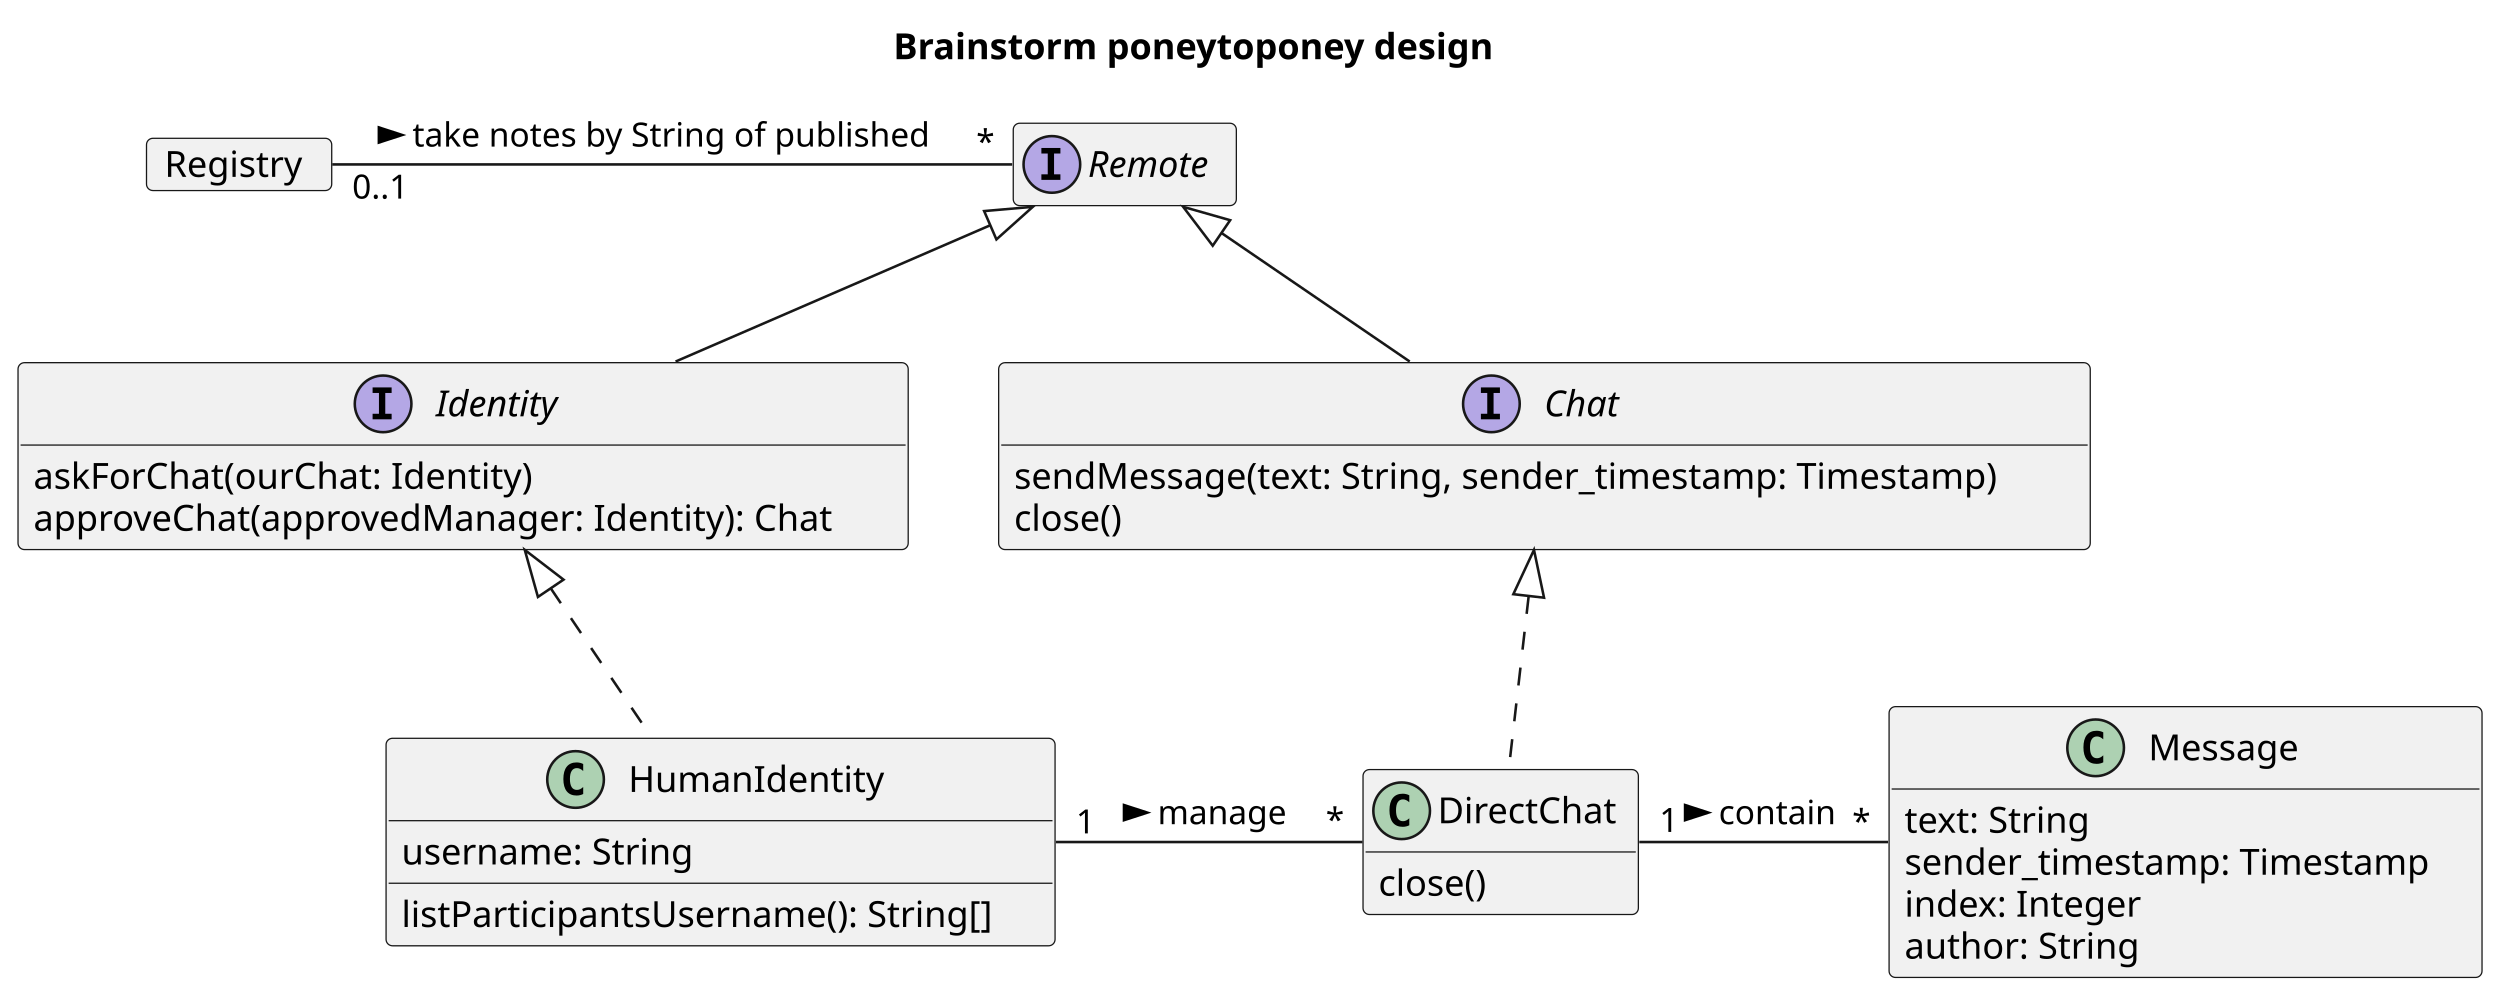
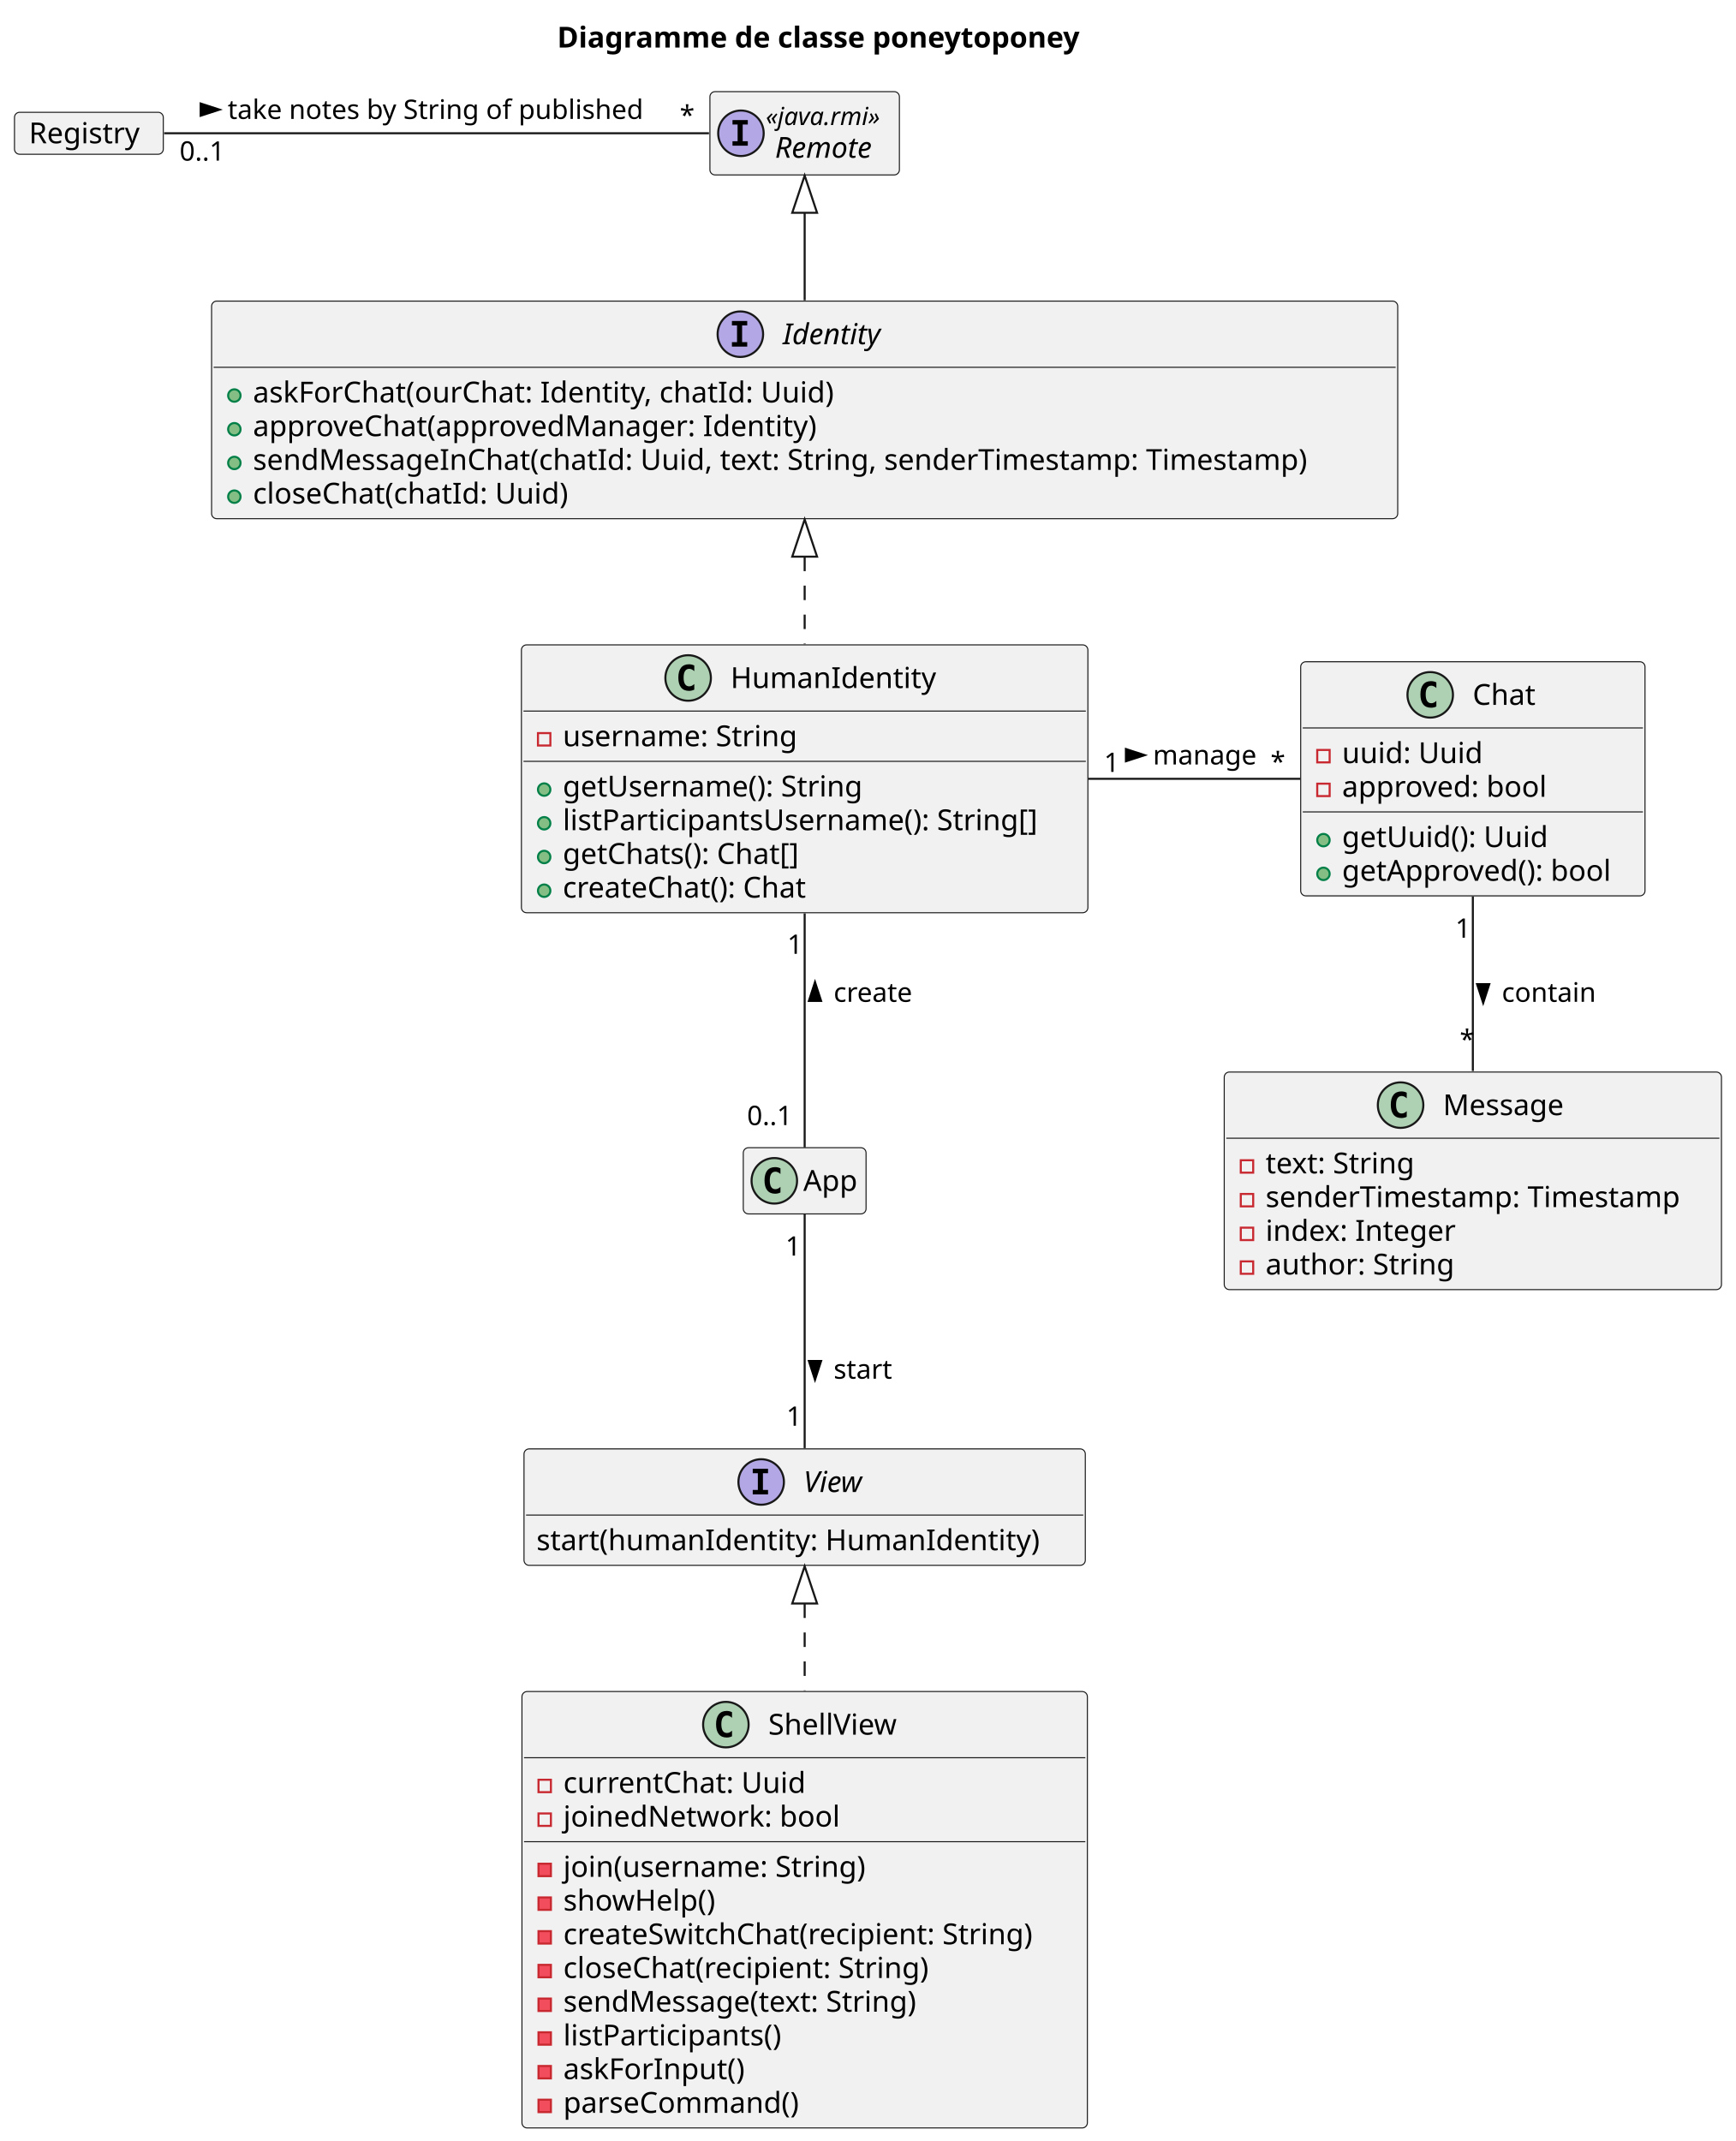
- <svg xmlns="http://www.w3.org/2000/svg" contentStyleType="text/css" data-diagram-type="CLASS" height="386px" preserveAspectRatio="none" style="width:971px;height:386px;background:#FFFFFF;" version="1.1" viewBox="0 0 971 386" width="971px" zoomAndPan="magnify">
+ <svg xmlns="http://www.w3.org/2000/svg" contentStyleType="text/css" data-diagram-type="CLASS" height="1035px" preserveAspectRatio="none" style="width:839px;height:1035px;background:#FFFFFF;" version="1.1" viewBox="0 0 839 1035" width="839px" zoomAndPan="magnify">
  <defs />
  <g>
-     <g class="title" data-source-line="2">
-       <text fill="#000000" font-family="sans-serif" font-size="14" font-weight="bold" lengthAdjust="spacing" textLength="263.074" x="346.972" y="22.995">Brainstorm poneytoponey design</text>
-     </g>
-     <g class="entity" data-qualified-name="Chat" data-source-line="6" id="ent0002">
-       <rect fill="#F1F1F1" height="72.594" rx="2.5" ry="2.5" style="stroke:#181818;stroke-width:0.5;" width="423.975" x="387.88" y="140.863" />
-       <ellipse cx="579.259" cy="156.863" fill="#B4A7E5" rx="11" ry="11" style="stroke:#181818;stroke-width:1;" />
-       <path d="M575.181,152.628 L575.181,150.472 L582.571,150.472 L582.571,152.628 L580.103,152.628 L580.103,160.707 L582.571,160.707 L582.571,162.863 L575.181,162.863 L575.181,160.707 L577.649,160.707 L577.649,152.628 L575.181,152.628 Z " fill="#000000" />
-       <text fill="#000000" font-family="sans-serif" font-size="14" font-style="italic" lengthAdjust="spacing" textLength="32.717" x="599.759" y="161.709">Chat</text>
-       <line style="stroke:#181818;stroke-width:0.5;" x1="388.88" x2="810.855" y1="172.863" y2="172.863" />
-       <text fill="#000000" font-family="sans-serif" font-size="14" lengthAdjust="spacing" textLength="411.975" x="393.88" y="189.858">sendMessage(text: String, sender_timestamp: Timestamp)</text>
-       <text fill="#000000" font-family="sans-serif" font-size="14" lengthAdjust="spacing" textLength="46.983" x="393.88" y="206.155">close()</text>
-     </g>
-     <g class="entity" data-qualified-name="Remote" data-source-line="7" id="ent0003">
-       <rect fill="#F1F1F1" height="32" rx="2.5" ry="2.5" style="stroke:#181818;stroke-width:0.5;" width="86.647" x="393.55" y="47.863" />
-       <ellipse cx="408.55" cy="63.863" fill="#B4A7E5" rx="11" ry="11" style="stroke:#181818;stroke-width:1;" />
-       <path d="M404.472,59.628 L404.472,57.472 L411.863,57.472 L411.863,59.628 L409.394,59.628 L409.394,67.707 L411.863,67.707 L411.863,69.863 L404.472,69.863 L404.472,67.707 L406.941,67.707 L406.941,59.628 L404.472,59.628 Z " fill="#000000" />
-       <text fill="#000000" font-family="sans-serif" font-size="14" font-style="italic" lengthAdjust="spacing" textLength="54.647" x="422.55" y="68.71">Remote</text>
-     </g>
-     <g class="entity" data-qualified-name="DirectChat" data-source-line="11" id="ent0005">
-       <rect fill="#F1F1F1" height="56.297" rx="2.5" ry="2.5" style="stroke:#181818;stroke-width:0.5;" width="106.942" x="529.4" y="298.903" />
-       <ellipse cx="544.4" cy="314.903" fill="#ADD1B2" rx="11" ry="11" style="stroke:#181818;stroke-width:1;" />
-       <path d="M547.369,320.543 Q546.791,320.84 546.15,320.981 Q545.509,321.137 544.806,321.137 Q542.306,321.137 540.978,319.497 Q539.666,317.84 539.666,314.715 Q539.666,311.59 540.978,309.934 Q542.306,308.278 544.806,308.278 Q545.509,308.278 546.15,308.434 Q546.806,308.59 547.369,308.887 L547.369,311.606 Q546.744,311.028 546.15,310.762 Q545.556,310.481 544.931,310.481 Q543.587,310.481 542.9,311.559 Q542.212,312.622 542.212,314.715 Q542.212,316.809 542.9,317.887 Q543.587,318.95 544.931,318.95 Q545.556,318.95 546.15,318.684 Q546.744,318.403 547.369,317.825 L547.369,320.543 Z " fill="#000000" />
-       <text fill="#000000" font-family="sans-serif" font-size="14" lengthAdjust="spacing" textLength="74.942" x="558.4" y="319.75">DirectChat</text>
-       <line style="stroke:#181818;stroke-width:0.5;" x1="530.4" x2="635.342" y1="330.903" y2="330.903" />
-       <text fill="#000000" font-family="sans-serif" font-size="14" lengthAdjust="spacing" textLength="46.983" x="535.4" y="347.898">close()</text>
-     </g>
-     <g class="entity" data-qualified-name="Identity" data-source-line="15" id="ent0007">
-       <rect fill="#F1F1F1" height="72.594" rx="2.5" ry="2.5" style="stroke:#181818;stroke-width:0.5;" width="345.744" x="7" y="140.863" />
-       <ellipse cx="148.794" cy="156.863" fill="#B4A7E5" rx="11" ry="11" style="stroke:#181818;stroke-width:1;" />
-       <path d="M144.716,152.628 L144.716,150.472 L152.107,150.472 L152.107,152.628 L149.638,152.628 L149.638,160.707 L152.107,160.707 L152.107,162.863 L144.716,162.863 L144.716,160.707 L147.185,160.707 L147.185,152.628 L144.716,152.628 Z " fill="#000000" />
-       <text fill="#000000" font-family="sans-serif" font-size="14" font-style="italic" lengthAdjust="spacing" textLength="53.655" x="169.294" y="161.709">Identity</text>
-       <line style="stroke:#181818;stroke-width:0.5;" x1="8" x2="351.744" y1="172.863" y2="172.863" />
-       <text fill="#000000" font-family="sans-serif" font-size="14" lengthAdjust="spacing" textLength="208.728" x="13" y="189.858">askForChat(ourChat: Identity)</text>
-       <text fill="#000000" font-family="sans-serif" font-size="14" lengthAdjust="spacing" textLength="333.744" x="13" y="206.155">approveChat(approvedManager: Identity): Chat</text>
-     </g>
-     <g class="entity" data-qualified-name="HumanIdentity" data-source-line="20" id="ent0009">
-       <rect fill="#F1F1F1" height="80.594" rx="2.5" ry="2.5" style="stroke:#181818;stroke-width:0.5;" width="259.837" x="149.95" y="286.753" />
-       <ellipse cx="223.546" cy="302.753" fill="#ADD1B2" rx="11" ry="11" style="stroke:#181818;stroke-width:1;" />
-       <path d="M226.514,308.393 Q225.936,308.69 225.296,308.831 Q224.655,308.987 223.952,308.987 Q221.452,308.987 220.124,307.346 Q218.811,305.69 218.811,302.565 Q218.811,299.44 220.124,297.784 Q221.452,296.128 223.952,296.128 Q224.655,296.128 225.296,296.284 Q225.952,296.44 226.514,296.737 L226.514,299.456 Q225.889,298.878 225.296,298.612 Q224.702,298.331 224.077,298.331 Q222.733,298.331 222.046,299.409 Q221.358,300.471 221.358,302.565 Q221.358,304.659 222.046,305.737 Q222.733,306.8 224.077,306.8 Q224.702,306.8 225.296,306.534 Q225.889,306.253 226.514,305.675 L226.514,308.393 Z " fill="#000000" />
-       <text fill="#000000" font-family="sans-serif" font-size="14" lengthAdjust="spacing" textLength="104.145" x="244.046" y="307.599">HumanIdentity</text>
-       <line style="stroke:#181818;stroke-width:0.5;" x1="150.95" x2="408.787" y1="318.753" y2="318.753" />
-       <text fill="#000000" font-family="sans-serif" font-size="14" lengthAdjust="spacing" textLength="121.188" x="155.95" y="335.748">username: String</text>
-       <line style="stroke:#181818;stroke-width:0.5;" x1="150.95" x2="408.787" y1="343.05" y2="343.05" />
-       <text fill="#000000" font-family="sans-serif" font-size="14" lengthAdjust="spacing" textLength="247.837" x="155.95" y="360.045">listParticipantsUsername(): String[]</text>
-     </g>
-     <g class="entity" data-qualified-name="Message" data-source-line="26" id="ent0012">
-       <rect fill="#F1F1F1" height="105.188" rx="2.5" ry="2.5" style="stroke:#181818;stroke-width:0.5;" width="230.299" x="733.72" y="274.453" />
-       <ellipse cx="813.94" cy="290.453" fill="#ADD1B2" rx="11" ry="11" style="stroke:#181818;stroke-width:1;" />
-       <path d="M816.909,296.093 Q816.33,296.39 815.69,296.531 Q815.049,296.687 814.346,296.687 Q811.846,296.687 810.518,295.046 Q809.205,293.39 809.205,290.265 Q809.205,287.14 810.518,285.484 Q811.846,283.828 814.346,283.828 Q815.049,283.828 815.69,283.984 Q816.346,284.14 816.909,284.437 L816.909,287.156 Q816.284,286.578 815.69,286.312 Q815.096,286.031 814.471,286.031 Q813.127,286.031 812.44,287.109 Q811.752,288.171 811.752,290.265 Q811.752,292.359 812.44,293.437 Q813.127,294.5 814.471,294.5 Q815.096,294.5 815.69,294.234 Q816.284,293.953 816.909,293.375 L816.909,296.093 Z " fill="#000000" />
-       <text fill="#000000" font-family="sans-serif" font-size="14" lengthAdjust="spacing" textLength="61.359" x="834.44" y="295.3">Message</text>
-       <line style="stroke:#181818;stroke-width:0.5;" x1="734.72" x2="963.019" y1="306.453" y2="306.453" />
-       <text fill="#000000" font-family="sans-serif" font-size="14" lengthAdjust="spacing" textLength="78.825" x="739.72" y="323.448">text: String</text>
-       <text fill="#000000" font-family="sans-serif" font-size="14" lengthAdjust="spacing" textLength="218.299" x="739.72" y="339.745">sender_timestamp: Timestamp</text>
-       <text fill="#000000" font-family="sans-serif" font-size="14" lengthAdjust="spacing" textLength="98.075" x="739.72" y="356.042">index: Integer</text>
-       <text fill="#000000" font-family="sans-serif" font-size="14" lengthAdjust="spacing" textLength="97.084" x="739.72" y="372.339">author: String</text>
-     </g>
-     <g class="entity" data-qualified-name="Registry" data-source-line="35" id="ent0014">
-       <rect fill="#F1F1F1" height="20.297" rx="2.5" ry="2.5" style="stroke:#181818;stroke-width:0.5;" width="71.941" x="56.9" y="53.713" />
-       <text fill="#000000" font-family="sans-serif" font-size="14" lengthAdjust="spacing" textLength="57.941" x="63.9" y="68.708">Registry</text>
-     </g>
-     <g class="link" data-entity-1="ent0003" data-entity-2="ent0002" data-link-type="extension" data-source-line="7" id="lnk4">
-       <path d="M474.404,90.485 C497.054,105.955 517.84,120.143 547.53,140.423" fill="none" id="Remote-backto-Chat" style="stroke:#181818;stroke-width:1;" />
-       <polygon fill="none" points="459.54,80.333,471.02,95.439,477.788,85.53,459.54,80.333" style="stroke:#181818;stroke-width:1;" />
-     </g>
-     <g class="link" data-entity-1="ent0002" data-entity-2="ent0005" data-link-type="extension" data-source-line="12" id="lnk6">
-       <path d="M593.742,231.465 C590.732,257.615 588.76,274.793 586.01,298.783" fill="none" id="Chat-backto-DirectChat" style="stroke:#181818;stroke-width:1;stroke-dasharray:7,7;" />
-       <polygon fill="none" points="595.8,213.583,587.781,230.779,599.702,232.151,595.8,213.583" style="stroke:#181818;stroke-width:1;" />
-     </g>
-     <g class="link" data-entity-1="ent0003" data-entity-2="ent0007" data-link-type="extension" data-source-line="16" id="lnk8">
-       <path d="M384.623,87.486 C348.902,102.956 309.21,120.143 262.39,140.423" fill="none" id="Remote-backto-Identity" style="stroke:#181818;stroke-width:1;" />
-       <polygon fill="none" points="401.14,80.333,382.238,81.981,387.007,92.992,401.14,80.333" style="stroke:#181818;stroke-width:1;" />
-     </g>
-     <g class="link" data-entity-1="ent0007" data-entity-2="ent0009" data-link-type="extension" data-source-line="21" id="lnk10">
-       <path d="M213.903,228.494 C228.753,250.454 237.78,263.793 253.12,286.483" fill="none" id="Identity-backto-HumanIdentity" style="stroke:#181818;stroke-width:1;stroke-dasharray:7,7;" />
-       <polygon fill="none" points="203.82,213.583,208.933,231.855,218.873,225.132,203.82,213.583" style="stroke:#181818;stroke-width:1;" />
-     </g>
-     <g class="link" data-entity-1="ent0009" data-entity-2="ent0005" data-link-type="association" data-source-line="25" id="lnk11">
-       <path codeLine="25" d="M410.13,327.053 C451.99,327.053 496.06,327.053 529.21,327.053" fill="none" id="HumanIdentity-DirectChat" style="stroke:#181818;stroke-width:1;" />
-       <polygon fill="#000000" points="445.6,315.619,436.555,312.68,436.555,318.558,445.6,315.619" style="stroke:#000000;stroke-width:1;" />
-       <text fill="#000000" font-family="sans-serif" font-size="13" lengthAdjust="spacing" textLength="53.085" x="449.6" y="320.12">manage</text>
-       <text fill="#000000" font-family="sans-serif" font-size="13" lengthAdjust="spacing" textLength="8.271" x="417.9" y="323.69">1</text>
-       <text fill="#000000" font-family="sans-serif" font-size="13" lengthAdjust="spacing" textLength="6.5" x="514.925" y="323.028">*</text>
-     </g>
-     <g class="link" data-entity-1="ent0005" data-entity-2="ent0012" data-link-type="association" data-source-line="26" id="lnk13">
-       <path codeLine="26" d="M636.7,327.053 C664.56,327.053 699.7,327.053 733.33,327.053" fill="none" id="DirectChat-Message" style="stroke:#181818;stroke-width:1;" />
-       <polygon fill="#000000" points="663.53,315.619,654.485,312.68,654.485,318.558,663.53,315.619" style="stroke:#000000;stroke-width:1;" />
-       <text fill="#000000" font-family="sans-serif" font-size="13" lengthAdjust="spacing" textLength="48.255" x="667.53" y="320.12">contain</text>
-       <text fill="#000000" font-family="sans-serif" font-size="13" lengthAdjust="spacing" textLength="8.271" x="644.489" y="323.121">1</text>
-       <text fill="#000000" font-family="sans-serif" font-size="13" lengthAdjust="spacing" textLength="6.5" x="719.382" y="323.621">*</text>
-     </g>
-     <g class="link" data-entity-1="ent0014" data-entity-2="ent0003" data-link-type="association" data-source-line="37" id="lnk15">
-       <path codeLine="37" d="M129.04,63.863 C192.69,63.863 324.49,63.863 393.14,63.863" fill="none" id="Registry-Remote" style="stroke:#181818;stroke-width:1;" />
-       <polygon fill="#000000" points="156.2,52.429,147.155,49.49,147.155,55.368,156.2,52.429" style="stroke:#000000;stroke-width:1;" />
-       <text fill="#000000" font-family="sans-serif" font-size="13" lengthAdjust="spacing" textLength="215.814" x="160.2" y="56.93">take notes by String of published</text>
-       <text fill="#000000" font-family="sans-serif" font-size="13" lengthAdjust="spacing" textLength="24.807" x="136.781" y="77.136">0..1</text>
-       <text fill="#000000" font-family="sans-serif" font-size="13" lengthAdjust="spacing" textLength="6.5" x="379.151" y="59.652">*</text>
+     <g class="title" data-source-line="1">
+       <text fill="#000000" font-family="sans-serif" font-size="14" font-weight="bold" lengthAdjust="spacing" textLength="286.522" x="269.315" y="22.995">Diagramme de classe poneytoponey</text>
+     </g>
+     <g class="entity" data-qualified-name="Remote" data-source-line="5" id="ent0002">
+       <rect fill="#F1F1F1" height="40.266" rx="2.5" ry="2.5" style="stroke:#181818;stroke-width:0.5;" width="91.598" x="343.17" y="44.297" />
+       <ellipse cx="358.17" cy="64.43" fill="#B4A7E5" rx="11" ry="11" style="stroke:#181818;stroke-width:1;" />
+       <path d="M354.092,60.195 L354.092,58.039 L361.483,58.039 L361.483,60.195 L359.014,60.195 L359.014,68.273 L361.483,68.273 L361.483,70.43 L354.092,70.43 L354.092,68.273 L356.561,68.273 L356.561,60.195 L354.092,60.195 Z " fill="#000000" />
+       <text fill="#000000" font-family="sans-serif" font-size="12" font-style="italic" lengthAdjust="spacing" textLength="63.598" x="370.17" y="60.435">«java.rmi»</text>
+       <text fill="#000000" font-family="sans-serif" font-size="14" font-style="italic" lengthAdjust="spacing" textLength="54.647" x="374.646" y="76.261">Remote</text>
+     </g>
+     <g class="entity" data-qualified-name="App" data-source-line="7" id="ent0003">
+       <rect fill="#F1F1F1" height="32" rx="2.5" ry="2.5" style="stroke:#181818;stroke-width:0.5;" width="59.351" x="359.3" y="554.827" />
+       <ellipse cx="374.3" cy="570.827" fill="#ADD1B2" rx="11" ry="11" style="stroke:#181818;stroke-width:1;" />
+       <path d="M377.269,576.467 Q376.691,576.764 376.05,576.905 Q375.409,577.061 374.706,577.061 Q372.206,577.061 370.878,575.421 Q369.566,573.764 369.566,570.639 Q369.566,567.514 370.878,565.858 Q372.206,564.202 374.706,564.202 Q375.409,564.202 376.05,564.358 Q376.706,564.514 377.269,564.811 L377.269,567.53 Q376.644,566.952 376.05,566.686 Q375.456,566.405 374.831,566.405 Q373.488,566.405 372.8,567.483 Q372.113,568.546 372.113,570.639 Q372.113,572.733 372.8,573.811 Q373.488,574.874 374.831,574.874 Q375.456,574.874 376.05,574.608 Q376.644,574.327 377.269,573.749 L377.269,576.467 Z " fill="#000000" />
+       <text fill="#000000" font-family="sans-serif" font-size="14" lengthAdjust="spacing" textLength="27.351" x="388.3" y="575.674">App</text>
+     </g>
+     <g class="entity" data-qualified-name="HumanIdentity" data-source-line="8" id="ent0004">
+       <rect fill="#F1F1F1" height="129.484" rx="2.5" ry="2.5" style="stroke:#181818;stroke-width:0.5;" width="273.837" x="252.05" y="311.747" />
+       <ellipse cx="332.646" cy="327.747" fill="#ADD1B2" rx="11" ry="11" style="stroke:#181818;stroke-width:1;" />
+       <path d="M335.615,333.387 Q335.036,333.684 334.396,333.825 Q333.755,333.981 333.052,333.981 Q330.552,333.981 329.224,332.341 Q327.911,330.684 327.911,327.559 Q327.911,324.434 329.224,322.778 Q330.552,321.122 333.052,321.122 Q333.755,321.122 334.396,321.278 Q335.052,321.434 335.615,321.731 L335.615,324.45 Q334.99,323.872 334.396,323.606 Q333.802,323.325 333.177,323.325 Q331.833,323.325 331.146,324.403 Q330.458,325.466 330.458,327.559 Q330.458,329.653 331.146,330.731 Q331.833,331.794 333.177,331.794 Q333.802,331.794 334.396,331.528 Q334.99,331.247 335.615,330.669 L335.615,333.387 Z " fill="#000000" />
+       <text fill="#000000" font-family="sans-serif" font-size="14" lengthAdjust="spacing" textLength="104.145" x="353.146" y="332.594">HumanIdentity</text>
+       <line style="stroke:#181818;stroke-width:0.5;" x1="253.05" x2="524.887" y1="343.747" y2="343.747" />
+       <g data-visibility-modifier="PRIVATE_FIELD">
+         <rect fill="none" height="6" style="stroke:#C82930;stroke-width:1;" width="6" x="260.05" y="354.395" />
+       </g>
+       <text fill="#000000" font-family="sans-serif" font-size="14" lengthAdjust="spacing" textLength="121.188" x="272.05" y="360.742">username: String</text>
+       <line style="stroke:#181818;stroke-width:0.5;" x1="253.05" x2="524.887" y1="368.044" y2="368.044" />
+       <g data-visibility-modifier="PUBLIC_METHOD">
+         <ellipse cx="263.05" cy="381.692" fill="#84BE84" rx="3" ry="3" style="stroke:#038048;stroke-width:1;" />
+       </g>
+       <text fill="#000000" font-family="sans-serif" font-size="14" lengthAdjust="spacing" textLength="156.475" x="272.05" y="385.039">getUsername(): String</text>
+       <g data-visibility-modifier="PUBLIC_METHOD">
+         <ellipse cx="263.05" cy="397.989" fill="#84BE84" rx="3" ry="3" style="stroke:#038048;stroke-width:1;" />
+       </g>
+       <text fill="#000000" font-family="sans-serif" font-size="14" lengthAdjust="spacing" textLength="247.837" x="272.05" y="401.336">listParticipantsUsername(): String[]</text>
+       <g data-visibility-modifier="PUBLIC_METHOD">
+         <ellipse cx="263.05" cy="414.286" fill="#84BE84" rx="3" ry="3" style="stroke:#038048;stroke-width:1;" />
+       </g>
+       <text fill="#000000" font-family="sans-serif" font-size="14" lengthAdjust="spacing" textLength="126.731" x="272.05" y="417.633">getChats(): Chat[]</text>
+       <g data-visibility-modifier="PUBLIC_METHOD">
+         <ellipse cx="263.05" cy="430.583" fill="#84BE84" rx="3" ry="3" style="stroke:#038048;stroke-width:1;" />
+       </g>
+       <text fill="#000000" font-family="sans-serif" font-size="14" lengthAdjust="spacing" textLength="130.273" x="272.05" y="433.93">createChat(): Chat</text>
+     </g>
+     <g class="entity" data-qualified-name="View" data-source-line="9" id="ent0006">
+       <rect fill="#F1F1F1" height="56.297" rx="2.5" ry="2.5" style="stroke:#181818;stroke-width:0.5;" width="271.335" x="253.3" y="700.417" />
+       <ellipse cx="367.952" cy="716.417" fill="#B4A7E5" rx="11" ry="11" style="stroke:#181818;stroke-width:1;" />
+       <path d="M363.874,712.183 L363.874,710.026 L371.265,710.026 L371.265,712.183 L368.796,712.183 L368.796,720.261 L371.265,720.261 L371.265,722.417 L363.874,722.417 L363.874,720.261 L366.343,720.261 L366.343,712.183 L363.874,712.183 Z " fill="#000000" />
+       <text fill="#000000" font-family="sans-serif" font-size="14" font-style="italic" lengthAdjust="spacing" textLength="33.53" x="388.452" y="721.264">View</text>
+       <line style="stroke:#181818;stroke-width:0.5;" x1="254.3" x2="523.635" y1="732.417" y2="732.417" />
+       <text fill="#000000" font-family="sans-serif" font-size="14" lengthAdjust="spacing" textLength="259.335" x="259.3" y="749.412">start(humanIdentity: HumanIdentity)</text>
+     </g>
+     <g class="entity" data-qualified-name="ShellView" data-source-line="15" id="ent0008">
+       <rect fill="#F1F1F1" height="210.969" rx="2.5" ry="2.5" style="stroke:#181818;stroke-width:0.5;" width="273.331" x="252.31" y="817.717" />
+       <ellipse cx="350.884" cy="833.717" fill="#ADD1B2" rx="11" ry="11" style="stroke:#181818;stroke-width:1;" />
+       <path d="M353.853,839.357 Q353.275,839.654 352.634,839.795 Q351.994,839.951 351.291,839.951 Q348.791,839.951 347.462,838.311 Q346.15,836.654 346.15,833.529 Q346.15,830.404 347.462,828.748 Q348.791,827.092 351.291,827.092 Q351.994,827.092 352.634,827.248 Q353.291,827.404 353.853,827.701 L353.853,830.42 Q353.228,829.842 352.634,829.576 Q352.041,829.295 351.416,829.295 Q350.072,829.295 349.384,830.373 Q348.697,831.436 348.697,833.529 Q348.697,835.623 349.384,836.701 Q350.072,837.764 351.416,837.764 Q352.041,837.764 352.634,837.498 Q353.228,837.217 353.853,836.639 L353.853,839.357 Z " fill="#000000" />
+       <text fill="#000000" font-family="sans-serif" font-size="14" lengthAdjust="spacing" textLength="67.683" x="371.384" y="838.564">ShellView</text>
+       <line style="stroke:#181818;stroke-width:0.5;" x1="253.31" x2="524.641" y1="849.717" y2="849.717" />
+       <g data-visibility-modifier="PRIVATE_FIELD">
+         <rect fill="none" height="6" style="stroke:#C82930;stroke-width:1;" width="6" x="260.31" y="860.365" />
+       </g>
+       <text fill="#000000" font-family="sans-serif" font-size="14" lengthAdjust="spacing" textLength="124.838" x="272.31" y="866.712">currentChat: Uuid</text>
+       <g data-visibility-modifier="PRIVATE_FIELD">
+         <rect fill="none" height="6" style="stroke:#C82930;stroke-width:1;" width="6" x="260.31" y="876.662" />
+       </g>
+       <text fill="#000000" font-family="sans-serif" font-size="14" lengthAdjust="spacing" textLength="140.246" x="272.31" y="883.009">joinedNetwork: bool</text>
+       <line style="stroke:#181818;stroke-width:0.5;" x1="253.31" x2="524.641" y1="890.311" y2="890.311" />
+       <g data-visibility-modifier="PRIVATE_METHOD">
+         <rect fill="#F24D5C" height="6" style="stroke:#C82930;stroke-width:1;" width="6" x="260.31" y="900.959" />
+       </g>
+       <text fill="#000000" font-family="sans-serif" font-size="14" lengthAdjust="spacing" textLength="157.329" x="272.31" y="907.306">join(username: String)</text>
+       <g data-visibility-modifier="PRIVATE_METHOD">
+         <rect fill="#F24D5C" height="6" style="stroke:#C82930;stroke-width:1;" width="6" x="260.31" y="917.256" />
+       </g>
+       <text fill="#000000" font-family="sans-serif" font-size="14" lengthAdjust="spacing" textLength="79.023" x="272.31" y="923.603">showHelp()</text>
+       <g data-visibility-modifier="PRIVATE_METHOD">
+         <rect fill="#F24D5C" height="6" style="stroke:#C82930;stroke-width:1;" width="6" x="260.31" y="933.553" />
+       </g>
+       <text fill="#000000" font-family="sans-serif" font-size="14" lengthAdjust="spacing" textLength="247.331" x="272.31" y="939.899">createSwitchChat(recipient: String)</text>
+       <g data-visibility-modifier="PRIVATE_METHOD">
+         <rect fill="#F24D5C" height="6" style="stroke:#C82930;stroke-width:1;" width="6" x="260.31" y="949.85" />
+       </g>
+       <text fill="#000000" font-family="sans-serif" font-size="14" lengthAdjust="spacing" textLength="192.356" x="272.31" y="956.196">closeChat(recipient: String)</text>
+       <g data-visibility-modifier="PRIVATE_METHOD">
+         <rect fill="#F24D5C" height="6" style="stroke:#C82930;stroke-width:1;" width="6" x="260.31" y="966.147" />
+       </g>
+       <text fill="#000000" font-family="sans-serif" font-size="14" lengthAdjust="spacing" textLength="184.775" x="272.31" y="972.493">sendMessage(text: String)</text>
+       <g data-visibility-modifier="PRIVATE_METHOD">
+         <rect fill="#F24D5C" height="6" style="stroke:#C82930;stroke-width:1;" width="6" x="260.31" y="982.443" />
+       </g>
+       <text fill="#000000" font-family="sans-serif" font-size="14" lengthAdjust="spacing" textLength="114.352" x="272.31" y="988.79">listParticipants()</text>
+       <g data-visibility-modifier="PRIVATE_METHOD">
+         <rect fill="#F24D5C" height="6" style="stroke:#C82930;stroke-width:1;" width="6" x="260.31" y="998.74" />
+       </g>
+       <text fill="#000000" font-family="sans-serif" font-size="14" lengthAdjust="spacing" textLength="93.529" x="272.31" y="1005.087">askForInput()</text>
+       <g data-visibility-modifier="PRIVATE_METHOD">
+         <rect fill="#F24D5C" height="6" style="stroke:#C82930;stroke-width:1;" width="6" x="260.31" y="1015.037" />
+       </g>
+       <text fill="#000000" font-family="sans-serif" font-size="14" lengthAdjust="spacing" textLength="122.008" x="272.31" y="1021.384">parseCommand()</text>
+     </g>
+     <g class="entity" data-qualified-name="Chat" data-source-line="28" id="ent0010">
+       <rect fill="#F1F1F1" height="113.188" rx="2.5" ry="2.5" style="stroke:#181818;stroke-width:0.5;" width="166.444" x="628.75" y="319.897" />
+       <ellipse cx="691.364" cy="335.897" fill="#ADD1B2" rx="11" ry="11" style="stroke:#181818;stroke-width:1;" />
+       <path d="M694.332,341.538 Q693.754,341.834 693.114,341.975 Q692.473,342.131 691.77,342.131 Q689.27,342.131 687.942,340.491 Q686.629,338.834 686.629,335.709 Q686.629,332.584 687.942,330.928 Q689.27,329.272 691.77,329.272 Q692.473,329.272 693.114,329.428 Q693.77,329.584 694.332,329.881 L694.332,332.6 Q693.707,332.022 693.114,331.756 Q692.52,331.475 691.895,331.475 Q690.551,331.475 689.864,332.553 Q689.176,333.616 689.176,335.709 Q689.176,337.803 689.864,338.881 Q690.551,339.944 691.895,339.944 Q692.52,339.944 693.114,339.678 Q693.707,339.397 694.332,338.819 L694.332,341.538 Z " fill="#000000" />
+       <text fill="#000000" font-family="sans-serif" font-size="14" lengthAdjust="spacing" textLength="32.717" x="711.864" y="340.744">Chat</text>
+       <line style="stroke:#181818;stroke-width:0.5;" x1="629.75" x2="794.194" y1="351.897" y2="351.897" />
+       <g data-visibility-modifier="PRIVATE_FIELD">
+         <rect fill="none" height="6" style="stroke:#C82930;stroke-width:1;" width="6" x="636.75" y="362.545" />
+       </g>
+       <text fill="#000000" font-family="sans-serif" font-size="14" lengthAdjust="spacing" textLength="71.586" x="648.75" y="368.892">uuid: Uuid</text>
+       <g data-visibility-modifier="PRIVATE_FIELD">
+         <rect fill="none" height="6" style="stroke:#C82930;stroke-width:1;" width="6" x="636.75" y="378.842" />
+       </g>
+       <text fill="#000000" font-family="sans-serif" font-size="14" lengthAdjust="spacing" textLength="105.533" x="648.75" y="385.189">approved: bool</text>
+       <line style="stroke:#181818;stroke-width:0.5;" x1="629.75" x2="794.194" y1="392.491" y2="392.491" />
+       <g data-visibility-modifier="PUBLIC_METHOD">
+         <ellipse cx="639.75" cy="406.139" fill="#84BE84" rx="3" ry="3" style="stroke:#038048;stroke-width:1;" />
+       </g>
+       <text fill="#000000" font-family="sans-serif" font-size="14" lengthAdjust="spacing" textLength="106.873" x="648.75" y="409.486">getUuid(): Uuid</text>
+       <g data-visibility-modifier="PUBLIC_METHOD">
+         <ellipse cx="639.75" cy="422.436" fill="#84BE84" rx="3" ry="3" style="stroke:#038048;stroke-width:1;" />
+       </g>
+       <text fill="#000000" font-family="sans-serif" font-size="14" lengthAdjust="spacing" textLength="140.444" x="648.75" y="425.783">getApproved(): bool</text>
+     </g>
+     <g class="entity" data-qualified-name="Identity" data-source-line="35" id="ent0011">
+       <rect fill="#F1F1F1" height="105.188" rx="2.5" ry="2.5" style="stroke:#181818;stroke-width:0.5;" width="573.374" x="102.28" y="145.557" />
+       <ellipse cx="357.889" cy="161.557" fill="#B4A7E5" rx="11" ry="11" style="stroke:#181818;stroke-width:1;" />
+       <path d="M353.811,157.322 L353.811,155.166 L361.202,155.166 L361.202,157.322 L358.733,157.322 L358.733,165.401 L361.202,165.401 L361.202,167.557 L353.811,167.557 L353.811,165.401 L356.28,165.401 L356.28,157.322 L353.811,157.322 Z " fill="#000000" />
+       <text fill="#000000" font-family="sans-serif" font-size="14" font-style="italic" lengthAdjust="spacing" textLength="53.655" x="378.389" y="166.404">Identity</text>
+       <line style="stroke:#181818;stroke-width:0.5;" x1="103.28" x2="674.654" y1="177.557" y2="177.557" />
+       <g data-visibility-modifier="PUBLIC_METHOD">
+         <ellipse cx="113.28" cy="191.205" fill="#84BE84" rx="3" ry="3" style="stroke:#038048;stroke-width:1;" />
+       </g>
+       <text fill="#000000" font-family="sans-serif" font-size="14" lengthAdjust="spacing" textLength="302.347" x="122.28" y="194.552">askForChat(ourChat: Identity, chatId: Uuid)</text>
+       <g data-visibility-modifier="PUBLIC_METHOD">
+         <ellipse cx="113.28" cy="207.502" fill="#84BE84" rx="3" ry="3" style="stroke:#038048;stroke-width:1;" />
+       </g>
+       <text fill="#000000" font-family="sans-serif" font-size="14" lengthAdjust="spacing" textLength="291.86" x="122.28" y="210.849">approveChat(approvedManager: Identity)</text>
+       <g data-visibility-modifier="PUBLIC_METHOD">
+         <ellipse cx="113.28" cy="223.799" fill="#84BE84" rx="3" ry="3" style="stroke:#038048;stroke-width:1;" />
+       </g>
+       <text fill="#000000" font-family="sans-serif" font-size="14" lengthAdjust="spacing" textLength="547.374" x="122.28" y="227.146">sendMessageInChat(chatId: Uuid, text: String, senderTimestamp: Timestamp)</text>
+       <g data-visibility-modifier="PUBLIC_METHOD">
+         <ellipse cx="113.28" cy="240.096" fill="#84BE84" rx="3" ry="3" style="stroke:#038048;stroke-width:1;" />
+       </g>
+       <text fill="#000000" font-family="sans-serif" font-size="14" lengthAdjust="spacing" textLength="164.418" x="122.28" y="243.443">closeChat(chatId: Uuid)</text>
+     </g>
+     <g class="entity" data-qualified-name="Message" data-source-line="51" id="ent0015">
+       <rect fill="#F1F1F1" height="105.188" rx="2.5" ry="2.5" style="stroke:#181818;stroke-width:0.5;" width="240.361" x="591.79" y="518.237" />
+       <ellipse cx="677.041" cy="534.237" fill="#ADD1B2" rx="11" ry="11" style="stroke:#181818;stroke-width:1;" />
+       <path d="M680.01,539.878 Q679.432,540.174 678.791,540.315 Q678.15,540.471 677.447,540.471 Q674.947,540.471 673.619,538.831 Q672.307,537.174 672.307,534.049 Q672.307,530.924 673.619,529.268 Q674.947,527.612 677.447,527.612 Q678.15,527.612 678.791,527.768 Q679.447,527.924 680.01,528.221 L680.01,530.94 Q679.385,530.362 678.791,530.096 Q678.197,529.815 677.572,529.815 Q676.229,529.815 675.541,530.893 Q674.854,531.956 674.854,534.049 Q674.854,536.143 675.541,537.221 Q676.229,538.284 677.572,538.284 Q678.197,538.284 678.791,538.018 Q679.385,537.737 680.01,537.159 L680.01,539.878 Z " fill="#000000" />
+       <text fill="#000000" font-family="sans-serif" font-size="14" lengthAdjust="spacing" textLength="61.359" x="697.541" y="539.084">Message</text>
+       <line style="stroke:#181818;stroke-width:0.5;" x1="592.79" x2="831.151" y1="550.237" y2="550.237" />
+       <g data-visibility-modifier="PRIVATE_FIELD">
+         <rect fill="none" height="6" style="stroke:#C82930;stroke-width:1;" width="6" x="599.79" y="560.885" />
+       </g>
+       <text fill="#000000" font-family="sans-serif" font-size="14" lengthAdjust="spacing" textLength="78.825" x="611.79" y="567.232">text: String</text>
+       <g data-visibility-modifier="PRIVATE_FIELD">
+         <rect fill="none" height="6" style="stroke:#C82930;stroke-width:1;" width="6" x="599.79" y="577.182" />
+       </g>
+       <text fill="#000000" font-family="sans-serif" font-size="14" lengthAdjust="spacing" textLength="214.361" x="611.79" y="583.529">senderTimestamp: Timestamp</text>
+       <g data-visibility-modifier="PRIVATE_FIELD">
+         <rect fill="none" height="6" style="stroke:#C82930;stroke-width:1;" width="6" x="599.79" y="593.479" />
+       </g>
+       <text fill="#000000" font-family="sans-serif" font-size="14" lengthAdjust="spacing" textLength="98.075" x="611.79" y="599.826">index: Integer</text>
+       <g data-visibility-modifier="PRIVATE_FIELD">
+         <rect fill="none" height="6" style="stroke:#C82930;stroke-width:1;" width="6" x="599.79" y="609.776" />
+       </g>
+       <text fill="#000000" font-family="sans-serif" font-size="14" lengthAdjust="spacing" textLength="97.084" x="611.79" y="616.123">author: String</text>
+     </g>
+     <g class="entity" data-qualified-name="Registry" data-source-line="60" id="ent0017">
+       <rect fill="#F1F1F1" height="20.297" rx="2.5" ry="2.5" style="stroke:#181818;stroke-width:0.5;" width="71.941" x="7" y="54.277" />
+       <text fill="#000000" font-family="sans-serif" font-size="14" lengthAdjust="spacing" textLength="57.941" x="14" y="69.272">Registry</text>
+     </g>
+     <g class="link" data-entity-1="ent0004" data-entity-2="ent0003" data-link-type="association" data-source-line="8" id="lnk5">
+       <path codeLine="8" d="M388.97,441.537 C388.97,481.747 388.97,530.437 388.97,554.637" fill="none" id="HumanIdentity-App" style="stroke:#181818;stroke-width:1;" />
+       <polygon fill="#000000" points="393.97,474.803,391.031,483.848,396.909,483.848,393.97,474.803" style="stroke:#000000;stroke-width:1;" />
+       <text fill="#000000" font-family="sans-serif" font-size="13" lengthAdjust="spacing" textLength="41.552" x="402.97" y="484.304">create</text>
+       <text fill="#000000" font-family="sans-serif" font-size="13" lengthAdjust="spacing" textLength="8.271" x="380.572" y="461.092">1</text>
+       <text fill="#000000" font-family="sans-serif" font-size="13" lengthAdjust="spacing" textLength="24.807" x="361.127" y="543.879">0..1</text>
+     </g>
+     <g class="link" data-entity-1="ent0003" data-entity-2="ent0006" data-link-type="association" data-source-line="9" id="lnk7">
+       <path codeLine="9" d="M388.97,587.047 C388.97,613.217 388.97,667.127 388.97,700.037" fill="none" id="App-View" style="stroke:#181818;stroke-width:1;" />
+       <polygon fill="#000000" points="393.97,666.983,396.909,657.938,391.031,657.938,393.97,666.983" style="stroke:#000000;stroke-width:1;" />
+       <text fill="#000000" font-family="sans-serif" font-size="13" lengthAdjust="spacing" textLength="30.278" x="402.97" y="666.484">start</text>
+       <text fill="#000000" font-family="sans-serif" font-size="13" lengthAdjust="spacing" textLength="8.271" x="379.688" y="606.993">1</text>
+       <text fill="#000000" font-family="sans-serif" font-size="13" lengthAdjust="spacing" textLength="8.271" x="380.125" y="689.237">1</text>
+     </g>
+     <g class="link" data-entity-1="ent0006" data-entity-2="ent0008" data-link-type="extension" data-source-line="16" id="lnk9">
+       <path d="M388.97,775.167 C388.97,791.397 388.97,795.057 388.97,817.337" fill="none" id="View-backto-ShellView" style="stroke:#181818;stroke-width:1;stroke-dasharray:7,7;" />
+       <polygon fill="none" points="388.97,757.167,382.97,775.167,394.97,775.167,388.97,757.167" style="stroke:#181818;stroke-width:1;" />
+     </g>
+     <g class="link" data-entity-1="ent0002" data-entity-2="ent0011" data-link-type="extension" data-source-line="36" id="lnk12">
+       <path d="M388.97,102.867 C388.97,118.757 388.97,123.977 388.97,145.187" fill="none" id="Remote-backto-Identity" style="stroke:#181818;stroke-width:1;" />
+       <polygon fill="none" points="388.97,84.867,382.97,102.867,394.97,102.867,388.97,84.867" style="stroke:#181818;stroke-width:1;" />
+     </g>
+     <g class="link" data-entity-1="ent0011" data-entity-2="ent0004" data-link-type="extension" data-source-line="43" id="lnk13">
+       <path d="M388.97,269.107 C388.97,288.007 388.97,291.587 388.97,311.407" fill="none" id="Identity-backto-HumanIdentity" style="stroke:#181818;stroke-width:1;stroke-dasharray:7,7;" />
+       <polygon fill="none" points="388.97,251.107,382.97,269.107,394.97,269.107,388.97,251.107" style="stroke:#181818;stroke-width:1;" />
+     </g>
+     <g class="link" data-entity-1="ent0004" data-entity-2="ent0010" data-link-type="association" data-source-line="50" id="lnk14">
+       <path codeLine="50" d="M525.95,376.487 C560.86,376.487 597.32,376.487 628.63,376.487" fill="none" id="HumanIdentity-Chat" style="stroke:#181818;stroke-width:1;" />
+       <polygon fill="#000000" points="553.32,365.053,544.275,362.114,544.275,367.992,553.32,365.053" style="stroke:#000000;stroke-width:1;" />
+       <text fill="#000000" font-family="sans-serif" font-size="13" lengthAdjust="spacing" textLength="53.085" x="557.32" y="369.554">manage</text>
+       <text fill="#000000" font-family="sans-serif" font-size="13" lengthAdjust="spacing" textLength="8.271" x="533.667" y="373.147">1</text>
+       <text fill="#000000" font-family="sans-serif" font-size="13" lengthAdjust="spacing" textLength="6.5" x="614.155" y="372.822">*</text>
+     </g>
+     <g class="link" data-entity-1="ent0010" data-entity-2="ent0015" data-link-type="association" data-source-line="51" id="lnk16">
+       <path codeLine="51" d="M711.97,433.377 C711.97,459.997 711.97,491.647 711.97,517.757" fill="none" id="Chat-Message" style="stroke:#181818;stroke-width:1;" />
+       <polygon fill="#000000" points="716.97,484.803,719.909,475.758,714.031,475.758,716.97,484.803" style="stroke:#000000;stroke-width:1;" />
+       <text fill="#000000" font-family="sans-serif" font-size="13" lengthAdjust="spacing" textLength="48.255" x="725.97" y="484.304">contain</text>
+       <text fill="#000000" font-family="sans-serif" font-size="13" lengthAdjust="spacing" textLength="8.271" x="703.499" y="453.299">1</text>
+       <text fill="#000000" font-family="sans-serif" font-size="13" lengthAdjust="spacing" textLength="6.5" x="705.618" y="507.071">*</text>
+     </g>
+     <g class="link" data-entity-1="ent0017" data-entity-2="ent0002" data-link-type="association" data-source-line="62" id="lnk18">
+       <path codeLine="62" d="M79.34,64.427 C142.67,64.427 273.07,64.427 342.72,64.427" fill="none" id="Registry-Remote" style="stroke:#181818;stroke-width:1;" />
+       <polygon fill="#000000" points="106.06,52.993,97.015,50.054,97.015,55.932,106.06,52.993" style="stroke:#000000;stroke-width:1;" />
+       <text fill="#000000" font-family="sans-serif" font-size="13" lengthAdjust="spacing" textLength="215.814" x="110.06" y="57.494">take notes by String of published</text>
+       <text fill="#000000" font-family="sans-serif" font-size="13" lengthAdjust="spacing" textLength="24.807" x="86.808" y="77.653">0..1</text>
+       <text fill="#000000" font-family="sans-serif" font-size="13" lengthAdjust="spacing" textLength="6.5" x="328.605" y="60.262">*</text>
    </g>
  </g>
</svg>
